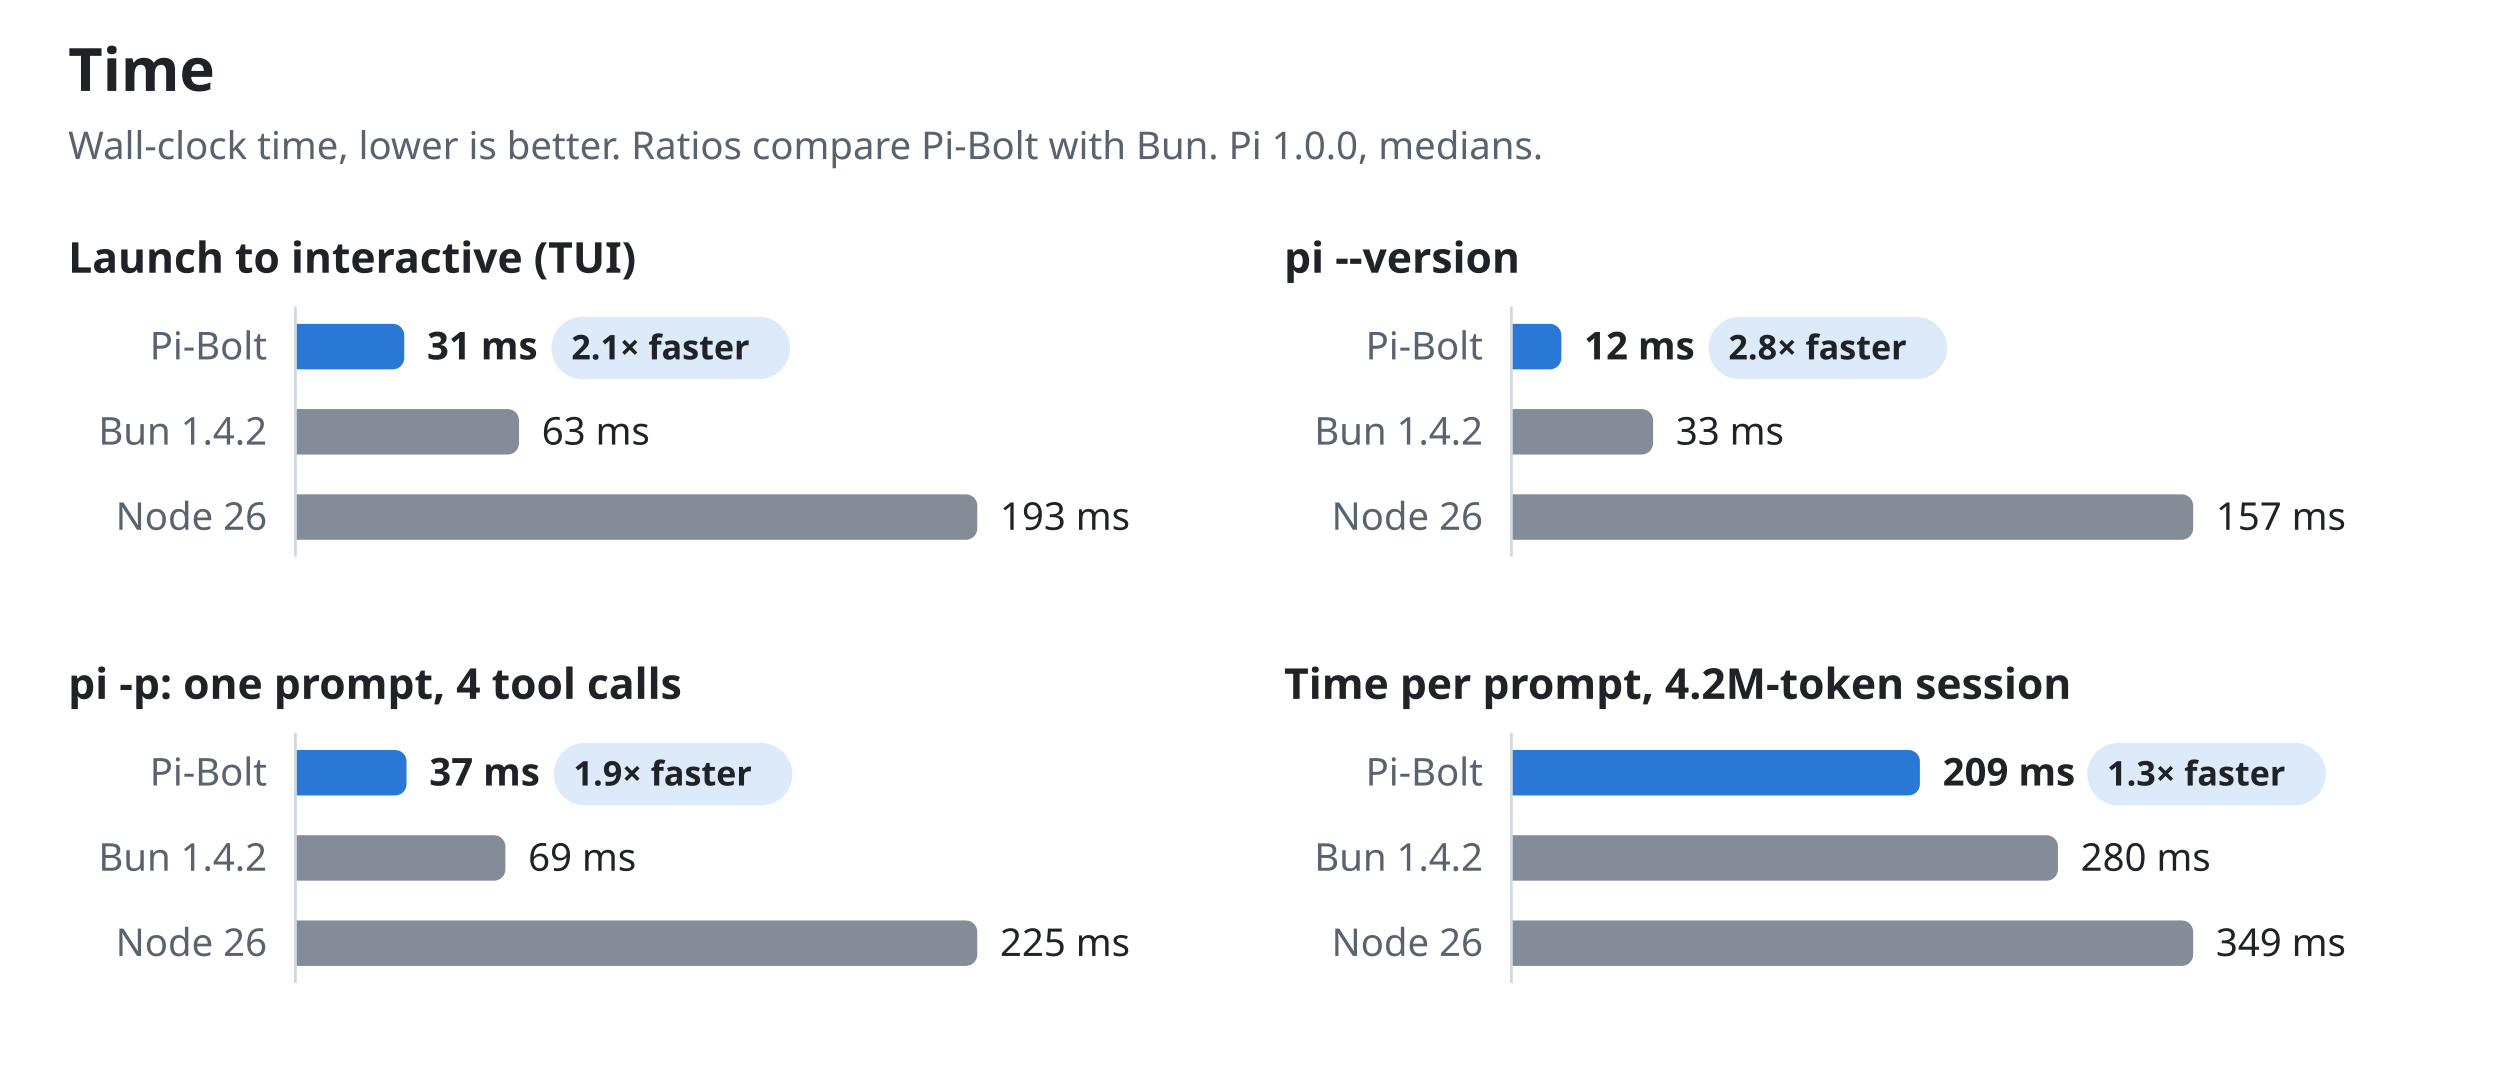
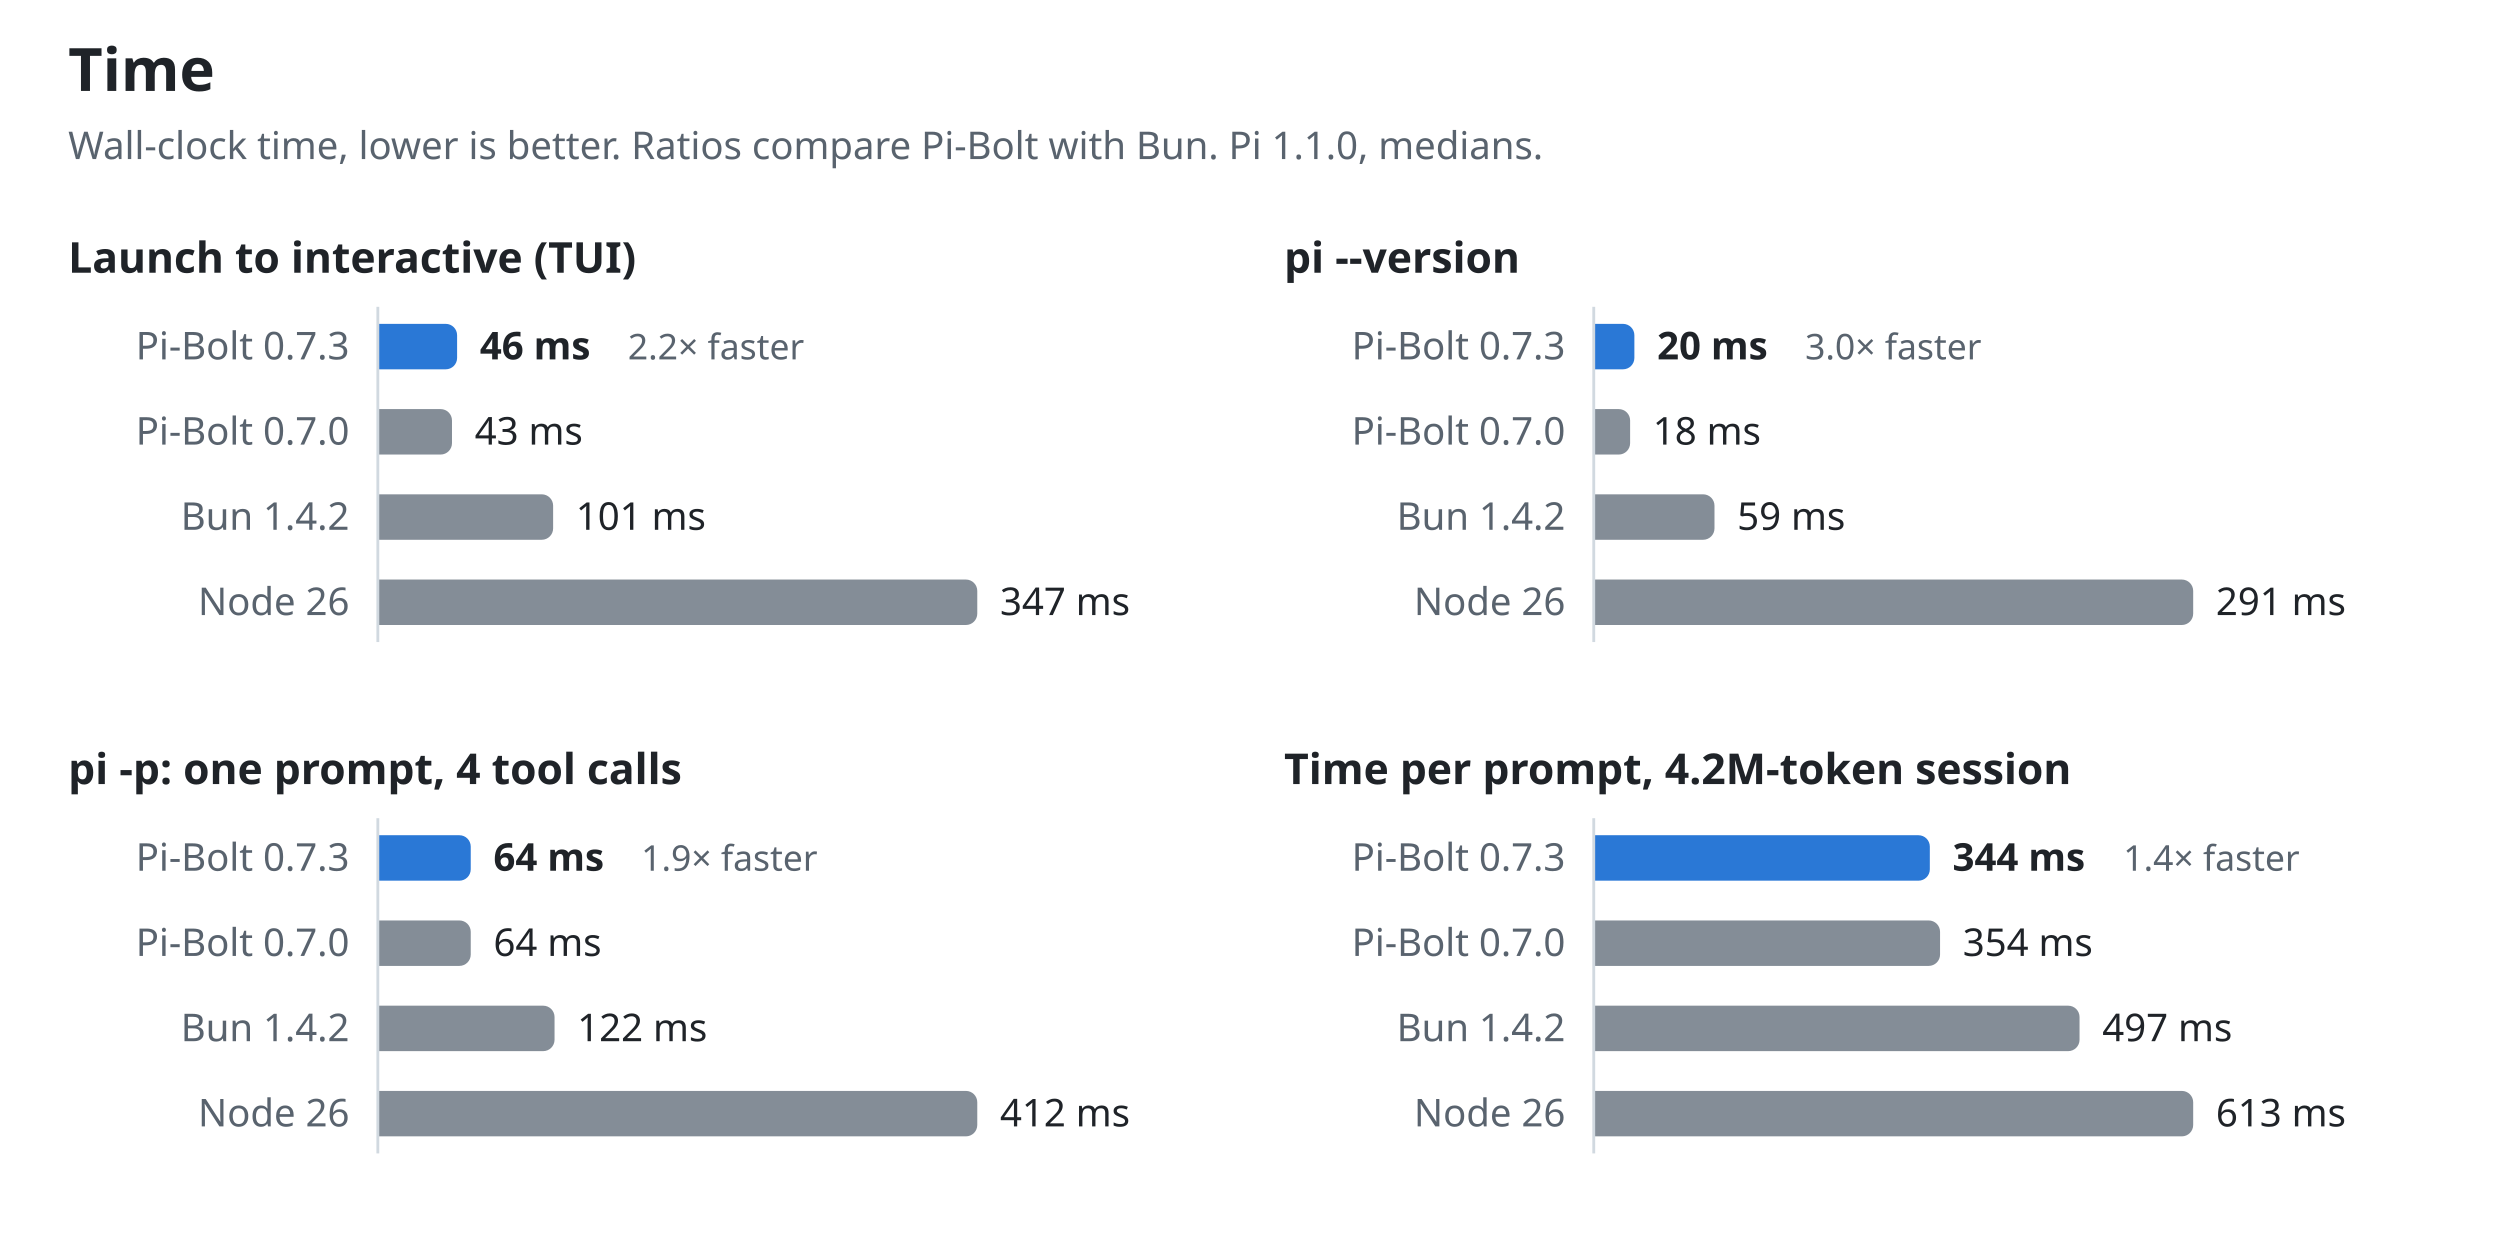
- <svg xmlns="http://www.w3.org/2000/svg" width="880" height="378" viewBox="0 0 880 378" role="img" aria-label="Time: Wall-clock time, lower is better. Ratios compare Pi-Bolt with Bun. Pi 1.0.0, medians.">
+ <svg xmlns="http://www.w3.org/2000/svg" width="880" height="438" viewBox="0 0 880 438" role="img" aria-label="Time: Wall-clock time, lower is better. Ratios compare Pi-Bolt with Bun. Pi 1.1.0, medians.">
  <style>text{font-family:-apple-system, BlinkMacSystemFont, 'Segoe UI', 'Noto Sans', Helvetica, Arial, sans-serif}</style>
  <text x="24" y="32" font-size="21" font-weight="650" fill="#1f2328">Time</text>
-   <text x="24" y="56" font-size="13.5" fill="#59636e">Wall-clock time, lower is better. Ratios compare Pi-Bolt with Bun. Pi 1.0.0, medians.</text>
+   <text x="24" y="56" font-size="13.5" fill="#59636e">Wall-clock time, lower is better. Ratios compare Pi-Bolt with Bun. Pi 1.1.0, medians.</text>
  <text x="24" y="96" font-size="15" font-weight="600" fill="#1f2328">Launch to interactive (TUI)</text>
-   <text x="94" y="126.5" font-size="13.5" text-anchor="end" fill="#59636e">Pi-Bolt</text>
-   <path d="M104,114 h34.3 a4,4 0 0 1 4,4 v8 a4,4 0 0 1 -4,4 h-34.3 z" fill="#2a78d6" />
-   <text x="150.3" y="126.5" font-size="13.5" font-weight="650" fill="#1f2328">31 ms</text>
-   <rect x="194.1" y="111.5" width="84.0" height="22" rx="11.0" fill="#ddeaf9" />
-   <text x="201.1" y="126.5" font-size="12" font-weight="600" fill="#1f2328">2.1× faster</text>
-   <text x="94" y="156.5" font-size="13.5" text-anchor="end" fill="#59636e">Bun 1.4.2</text>
-   <path d="M104,144 h74.7 a4,4 0 0 1 4,4 v8 a4,4 0 0 1 -4,4 h-74.7 z" fill="#848d97" />
-   <text x="190.7" y="156.5" font-size="13.5" font-weight="400" fill="#1f2328">63 ms</text>
-   <text x="94" y="186.5" font-size="13.5" text-anchor="end" fill="#59636e">Node 26</text>
-   <path d="M104,174 h236.0 a4,4 0 0 1 4,4 v8 a4,4 0 0 1 -4,4 h-236.0 z" fill="#848d97" />
-   <text x="352.0" y="186.5" font-size="13.5" font-weight="400" fill="#1f2328">193 ms</text>
-   <line x1="104" y1="108" x2="104" y2="196" stroke="#d1d9e0" />
+   <text x="123" y="126.5" font-size="13.5" text-anchor="end" fill="#59636e">Pi-Bolt 0.7.3</text>
+   <path d="M133,114 h23.9 a4,4 0 0 1 4,4 v8 a4,4 0 0 1 -4,4 h-23.9 z" fill="#2a78d6" />
+   <text x="168.9" y="126.5" font-size="13.5" font-weight="650" fill="#1f2328">46 ms</text>
+   <text x="221.0" y="126.5" font-size="12.5" fill="#59636e">2.2× faster</text>
+   <text x="123" y="156.5" font-size="13.5" text-anchor="end" fill="#59636e">Pi-Bolt 0.7.0</text>
+   <path d="M133,144 h22.1 a4,4 0 0 1 4,4 v8 a4,4 0 0 1 -4,4 h-22.1 z" fill="#848d97" />
+   <text x="167.1" y="156.5" font-size="13.5" font-weight="400" fill="#1f2328">43 ms</text>
+   <text x="123" y="186.5" font-size="13.5" text-anchor="end" fill="#59636e">Bun 1.4.2</text>
+   <path d="M133,174 h57.7 a4,4 0 0 1 4,4 v8 a4,4 0 0 1 -4,4 h-57.7 z" fill="#848d97" />
+   <text x="202.7" y="186.5" font-size="13.5" font-weight="400" fill="#1f2328">101 ms</text>
+   <text x="123" y="216.5" font-size="13.5" text-anchor="end" fill="#59636e">Node 26</text>
+   <path d="M133,204 h207.0 a4,4 0 0 1 4,4 v8 a4,4 0 0 1 -4,4 h-207.0 z" fill="#848d97" />
+   <text x="352.0" y="216.5" font-size="13.5" font-weight="400" fill="#1f2328">347 ms</text>
+   <line x1="133" y1="108" x2="133" y2="226" stroke="#d1d9e0" />
  <text x="452" y="96" font-size="15" font-weight="600" fill="#1f2328">pi --version</text>
-   <text x="522" y="126.5" font-size="13.5" text-anchor="end" fill="#59636e">Pi-Bolt</text>
-   <path d="M532,114 h13.6 a4,4 0 0 1 4,4 v8 a4,4 0 0 1 -4,4 h-13.6 z" fill="#2a78d6" />
-   <text x="557.6" y="126.5" font-size="13.5" font-weight="650" fill="#1f2328">12 ms</text>
-   <rect x="601.4" y="111.5" width="84.0" height="22" rx="11.0" fill="#ddeaf9" />
-   <text x="608.4" y="126.5" font-size="12" font-weight="600" fill="#1f2328">2.8× faster</text>
-   <text x="522" y="156.5" font-size="13.5" text-anchor="end" fill="#59636e">Bun 1.4.2</text>
-   <path d="M532,144 h45.9 a4,4 0 0 1 4,4 v8 a4,4 0 0 1 -4,4 h-45.9 z" fill="#848d97" />
-   <text x="589.9" y="156.5" font-size="13.5" font-weight="400" fill="#1f2328">33 ms</text>
-   <text x="522" y="186.5" font-size="13.5" text-anchor="end" fill="#59636e">Node 26</text>
-   <path d="M532,174 h236.0 a4,4 0 0 1 4,4 v8 a4,4 0 0 1 -4,4 h-236.0 z" fill="#848d97" />
-   <text x="780.0" y="186.5" font-size="13.5" font-weight="400" fill="#1f2328">157 ms</text>
-   <line x1="532" y1="108" x2="532" y2="196" stroke="#d1d9e0" />
-   <text x="24" y="246" font-size="15" font-weight="600" fill="#1f2328">pi -p: one prompt, 4 tool calls</text>
-   <text x="94" y="276.5" font-size="13.5" text-anchor="end" fill="#59636e">Pi-Bolt</text>
-   <path d="M104,264 h35.1 a4,4 0 0 1 4,4 v8 a4,4 0 0 1 -4,4 h-35.1 z" fill="#2a78d6" />
-   <text x="151.1" y="276.5" font-size="13.5" font-weight="650" fill="#1f2328">37 ms</text>
-   <rect x="194.9" y="261.5" width="84.0" height="22" rx="11.0" fill="#ddeaf9" />
-   <text x="201.9" y="276.5" font-size="12" font-weight="600" fill="#1f2328">1.9× faster</text>
-   <text x="94" y="306.5" font-size="13.5" text-anchor="end" fill="#59636e">Bun 1.4.2</text>
-   <path d="M104,294 h69.9 a4,4 0 0 1 4,4 v8 a4,4 0 0 1 -4,4 h-69.9 z" fill="#848d97" />
-   <text x="185.9" y="306.5" font-size="13.5" font-weight="400" fill="#1f2328">69 ms</text>
-   <text x="94" y="336.5" font-size="13.5" text-anchor="end" fill="#59636e">Node 26</text>
-   <path d="M104,324 h236.0 a4,4 0 0 1 4,4 v8 a4,4 0 0 1 -4,4 h-236.0 z" fill="#848d97" />
-   <text x="352.0" y="336.5" font-size="13.5" font-weight="400" fill="#1f2328">225 ms</text>
-   <line x1="104" y1="258" x2="104" y2="346" stroke="#d1d9e0" />
-   <text x="452" y="246" font-size="15" font-weight="600" fill="#1f2328">Time per prompt, 4.2M-token session</text>
-   <text x="522" y="276.5" font-size="13.5" text-anchor="end" fill="#59636e">Pi-Bolt</text>
-   <path d="M532,264 h139.8 a4,4 0 0 1 4,4 v8 a4,4 0 0 1 -4,4 h-139.8 z" fill="#2a78d6" />
-   <text x="683.8" y="276.5" font-size="13.5" font-weight="650" fill="#1f2328">209 ms</text>
-   <rect x="734.7" y="261.5" width="84.0" height="22" rx="11.0" fill="#ddeaf9" />
-   <text x="741.7" y="276.5" font-size="12" font-weight="600" fill="#1f2328">1.3× faster</text>
-   <text x="522" y="306.5" font-size="13.5" text-anchor="end" fill="#59636e">Bun 1.4.2</text>
-   <path d="M532,294 h188.4 a4,4 0 0 1 4,4 v8 a4,4 0 0 1 -4,4 h-188.4 z" fill="#848d97" />
-   <text x="732.4" y="306.5" font-size="13.5" font-weight="400" fill="#1f2328">280 ms</text>
-   <text x="522" y="336.5" font-size="13.5" text-anchor="end" fill="#59636e">Node 26</text>
-   <path d="M532,324 h236.0 a4,4 0 0 1 4,4 v8 a4,4 0 0 1 -4,4 h-236.0 z" fill="#848d97" />
-   <text x="780.0" y="336.5" font-size="13.5" font-weight="400" fill="#1f2328">349 ms</text>
-   <line x1="532" y1="258" x2="532" y2="346" stroke="#d1d9e0" />
+   <text x="551" y="126.5" font-size="13.5" text-anchor="end" fill="#59636e">Pi-Bolt 0.7.3</text>
+   <path d="M561,114 h10.3 a4,4 0 0 1 4,4 v8 a4,4 0 0 1 -4,4 h-10.3 z" fill="#2a78d6" />
+   <text x="583.3" y="126.5" font-size="13.5" font-weight="650" fill="#1f2328">20 ms</text>
+   <text x="635.4" y="126.5" font-size="12.5" fill="#59636e">3.0× faster</text>
+   <text x="551" y="156.5" font-size="13.5" text-anchor="end" fill="#59636e">Pi-Bolt 0.7.0</text>
+   <path d="M561,144 h8.8 a4,4 0 0 1 4,4 v8 a4,4 0 0 1 -4,4 h-8.8 z" fill="#848d97" />
+   <text x="581.8" y="156.5" font-size="13.5" font-weight="400" fill="#1f2328">18 ms</text>
+   <text x="551" y="186.5" font-size="13.5" text-anchor="end" fill="#59636e">Bun 1.4.2</text>
+   <path d="M561,174 h38.5 a4,4 0 0 1 4,4 v8 a4,4 0 0 1 -4,4 h-38.5 z" fill="#848d97" />
+   <text x="611.5" y="186.5" font-size="13.5" font-weight="400" fill="#1f2328">59 ms</text>
+   <text x="551" y="216.5" font-size="13.5" text-anchor="end" fill="#59636e">Node 26</text>
+   <path d="M561,204 h207.0 a4,4 0 0 1 4,4 v8 a4,4 0 0 1 -4,4 h-207.0 z" fill="#848d97" />
+   <text x="780.0" y="216.5" font-size="13.5" font-weight="400" fill="#1f2328">291 ms</text>
+   <line x1="561" y1="108" x2="561" y2="226" stroke="#d1d9e0" />
+   <text x="24" y="276" font-size="15" font-weight="600" fill="#1f2328">pi -p: one prompt, 4 tool calls</text>
+   <text x="123" y="306.5" font-size="13.5" text-anchor="end" fill="#59636e">Pi-Bolt 0.7.3</text>
+   <path d="M133,294 h28.7 a4,4 0 0 1 4,4 v8 a4,4 0 0 1 -4,4 h-28.7 z" fill="#2a78d6" />
+   <text x="173.7" y="306.5" font-size="13.5" font-weight="650" fill="#1f2328">64 ms</text>
+   <text x="225.7" y="306.5" font-size="12.5" fill="#59636e">1.9× faster</text>
+   <text x="123" y="336.5" font-size="13.5" text-anchor="end" fill="#59636e">Pi-Bolt 0.7.0</text>
+   <path d="M133,324 h28.7 a4,4 0 0 1 4,4 v8 a4,4 0 0 1 -4,4 h-28.7 z" fill="#848d97" />
+   <text x="173.7" y="336.5" font-size="13.5" font-weight="400" fill="#1f2328">64 ms</text>
+   <text x="123" y="366.5" font-size="13.5" text-anchor="end" fill="#59636e">Bun 1.4.2</text>
+   <path d="M133,354 h58.2 a4,4 0 0 1 4,4 v8 a4,4 0 0 1 -4,4 h-58.2 z" fill="#848d97" />
+   <text x="203.2" y="366.5" font-size="13.5" font-weight="400" fill="#1f2328">122 ms</text>
+   <text x="123" y="396.5" font-size="13.5" text-anchor="end" fill="#59636e">Node 26</text>
+   <path d="M133,384 h207.0 a4,4 0 0 1 4,4 v8 a4,4 0 0 1 -4,4 h-207.0 z" fill="#848d97" />
+   <text x="352.0" y="396.5" font-size="13.5" font-weight="400" fill="#1f2328">412 ms</text>
+   <line x1="133" y1="288" x2="133" y2="406" stroke="#d1d9e0" />
+   <text x="452" y="276" font-size="15" font-weight="600" fill="#1f2328">Time per prompt, 4.2M-token session</text>
+   <text x="551" y="306.5" font-size="13.5" text-anchor="end" fill="#59636e">Pi-Bolt 0.7.3</text>
+   <path d="M561,294 h114.3 a4,4 0 0 1 4,4 v8 a4,4 0 0 1 -4,4 h-114.3 z" fill="#2a78d6" />
+   <text x="687.3" y="306.5" font-size="13.5" font-weight="650" fill="#1f2328">344 ms</text>
+   <text x="747.4" y="306.5" font-size="12.5" fill="#59636e">1.4× faster</text>
+   <text x="551" y="336.5" font-size="13.5" text-anchor="end" fill="#59636e">Pi-Bolt 0.7.0</text>
+   <path d="M561,324 h117.9 a4,4 0 0 1 4,4 v8 a4,4 0 0 1 -4,4 h-117.9 z" fill="#848d97" />
+   <text x="690.9" y="336.5" font-size="13.5" font-weight="400" fill="#1f2328">354 ms</text>
+   <text x="551" y="366.5" font-size="13.5" text-anchor="end" fill="#59636e">Bun 1.4.2</text>
+   <path d="M561,354 h167.0 a4,4 0 0 1 4,4 v8 a4,4 0 0 1 -4,4 h-167.0 z" fill="#848d97" />
+   <text x="740.0" y="366.5" font-size="13.5" font-weight="400" fill="#1f2328">497 ms</text>
+   <text x="551" y="396.5" font-size="13.5" text-anchor="end" fill="#59636e">Node 26</text>
+   <path d="M561,384 h207.0 a4,4 0 0 1 4,4 v8 a4,4 0 0 1 -4,4 h-207.0 z" fill="#848d97" />
+   <text x="780.0" y="396.5" font-size="13.5" font-weight="400" fill="#1f2328">613 ms</text>
+   <line x1="561" y1="288" x2="561" y2="406" stroke="#d1d9e0" />
</svg>
